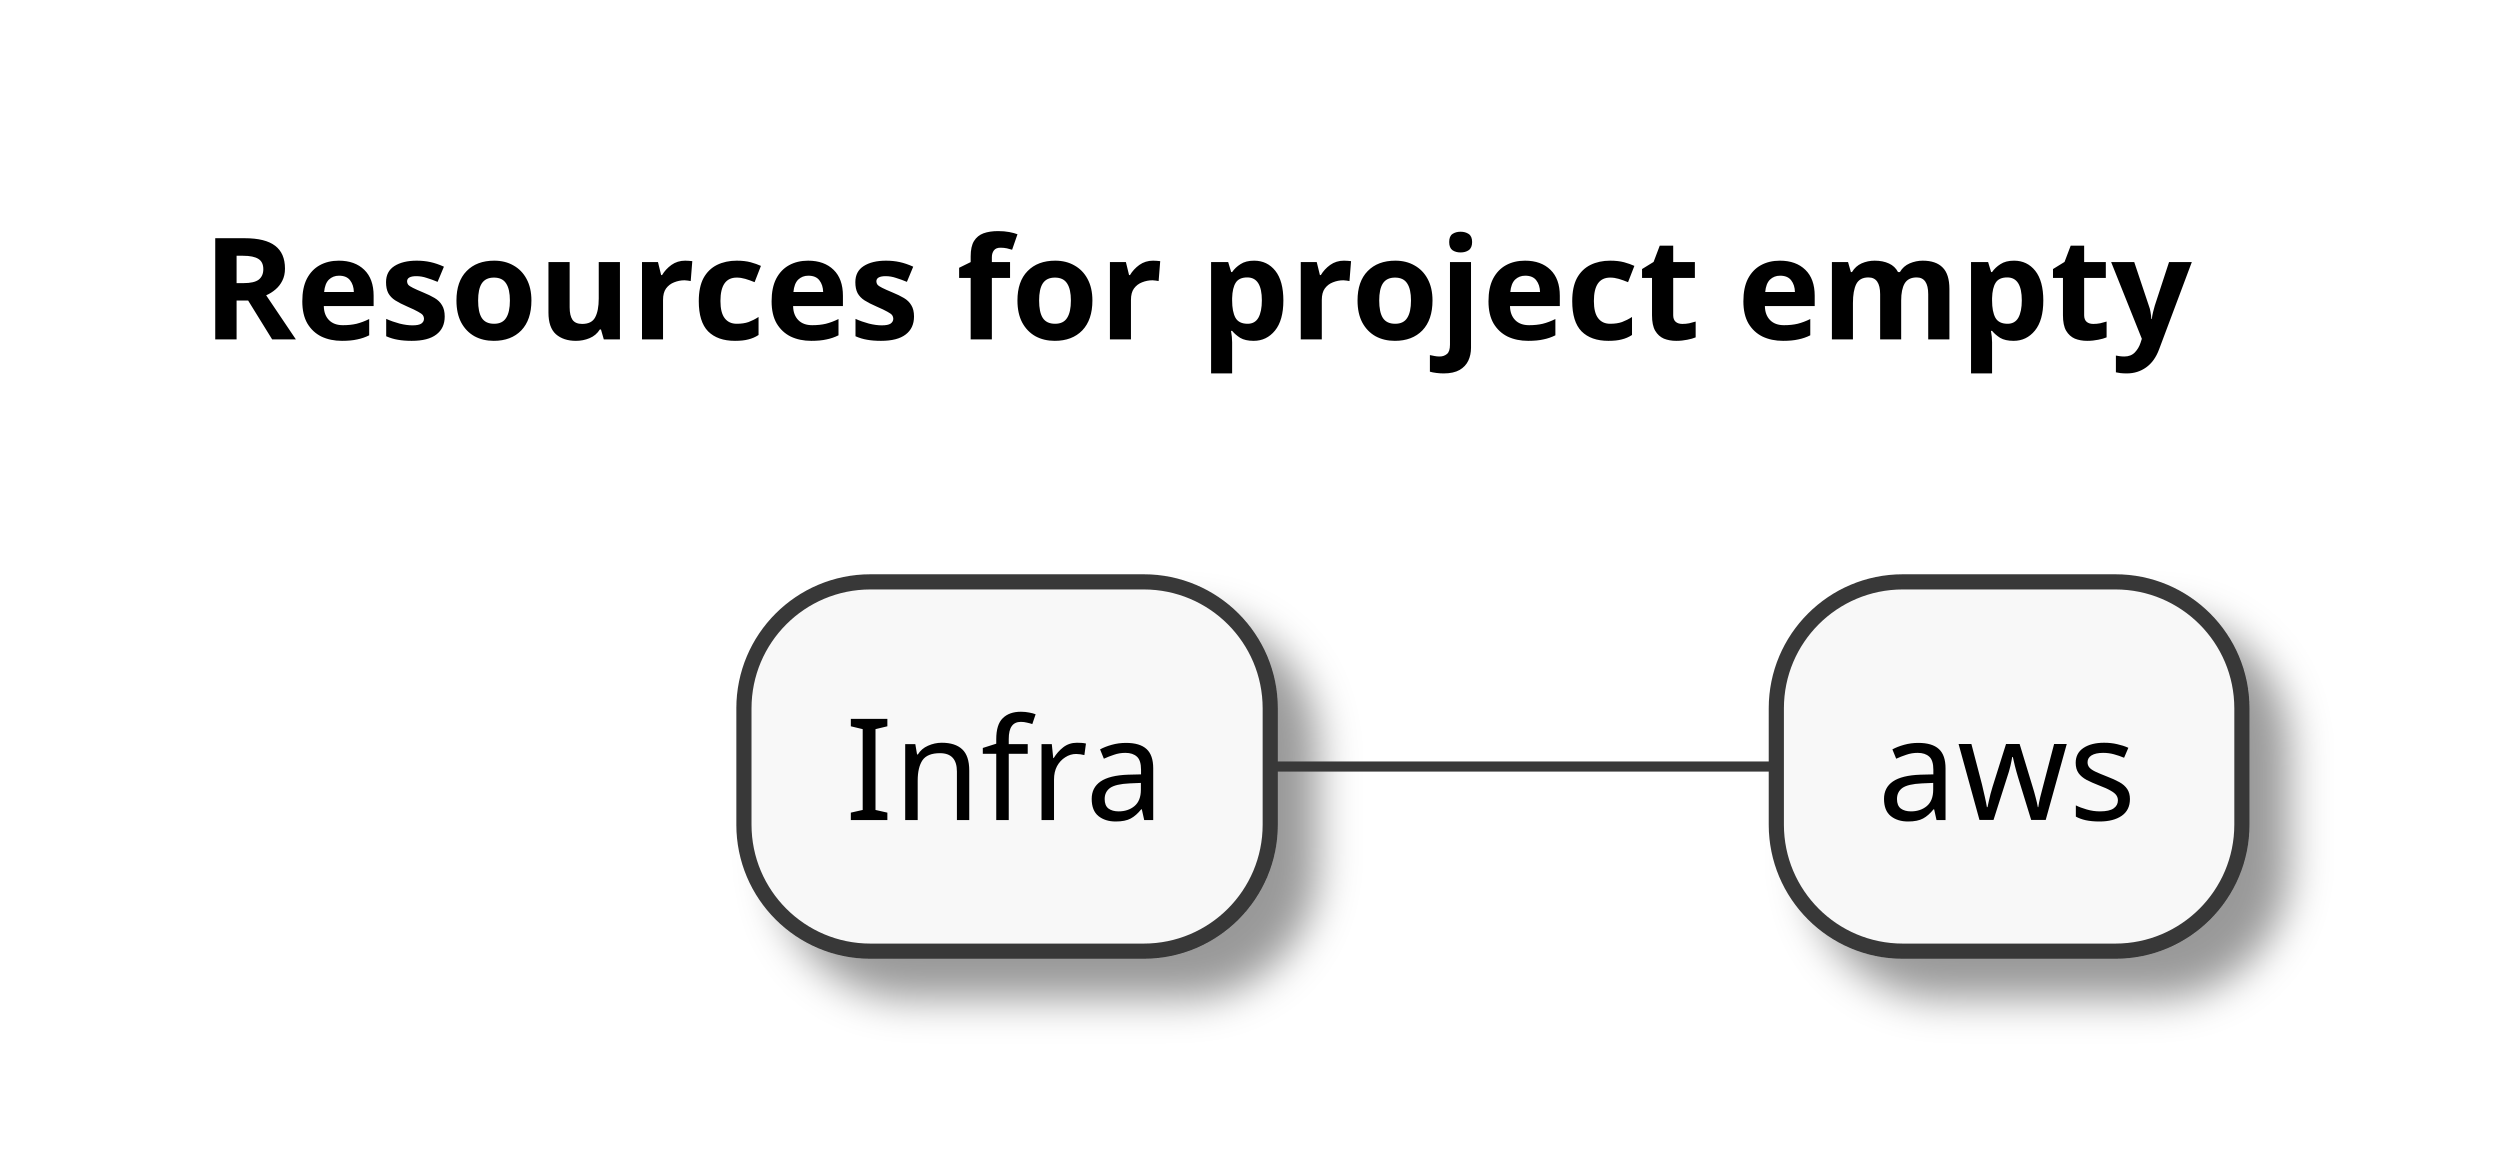
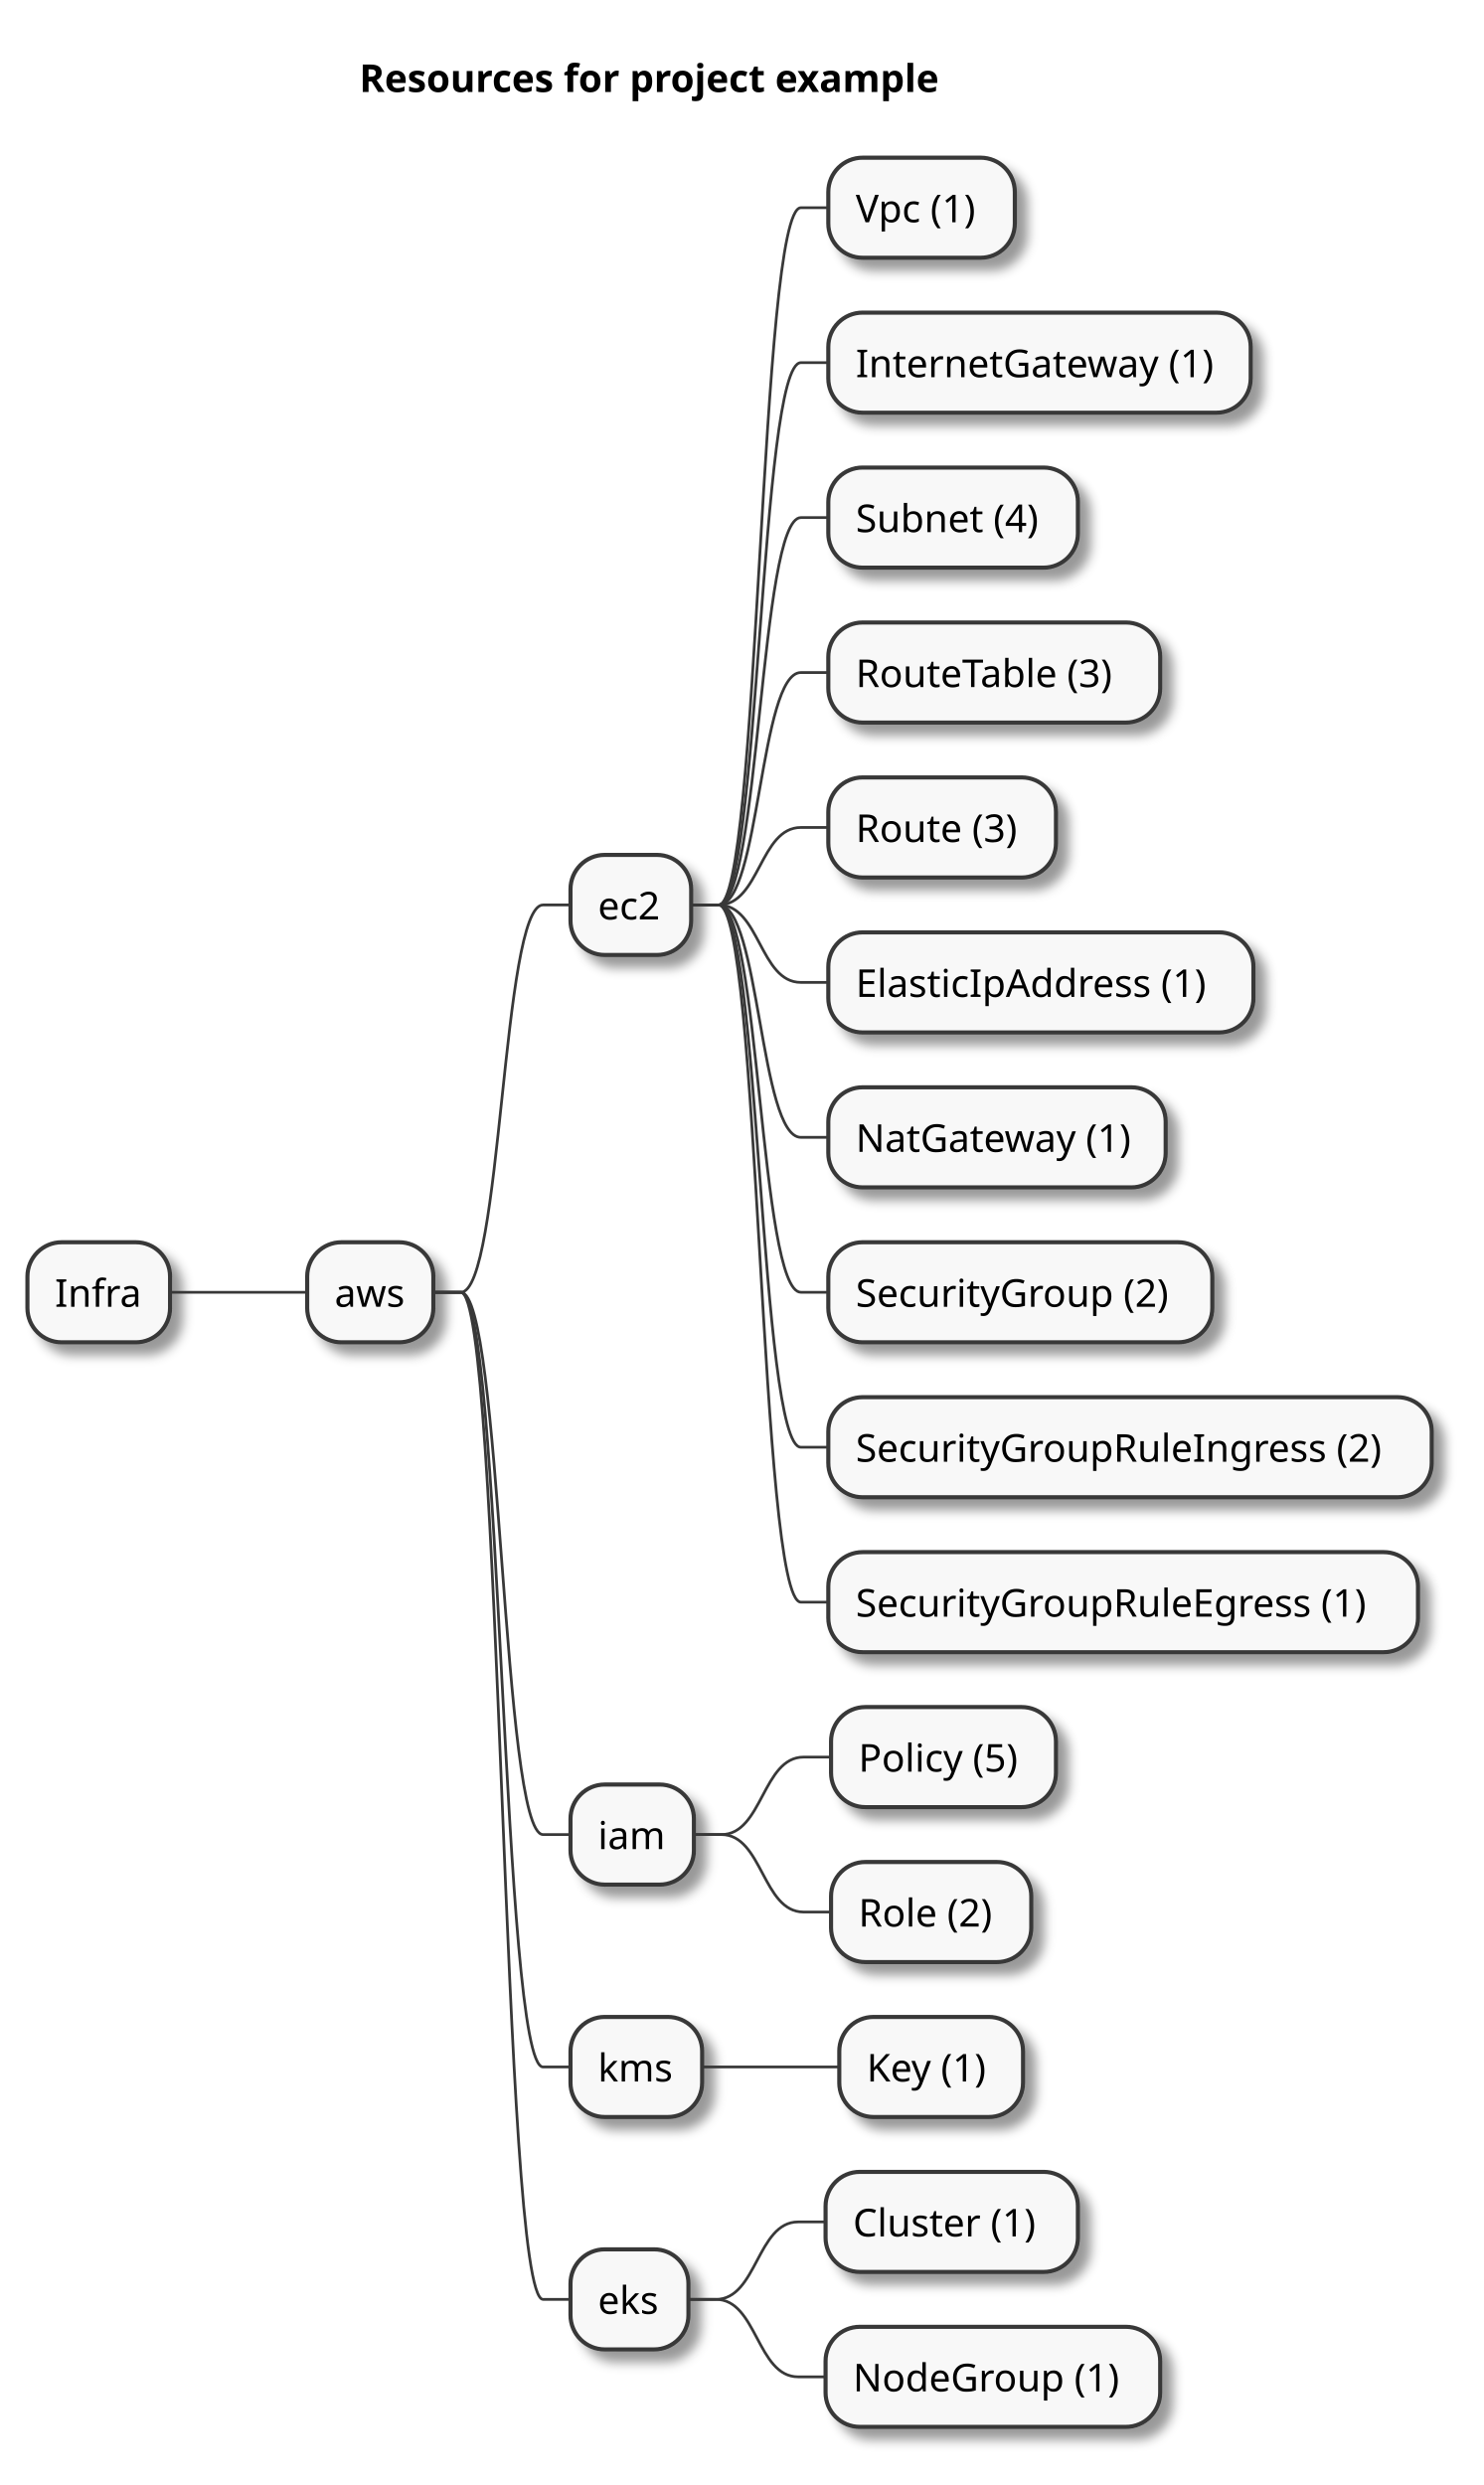
- <svg xmlns="http://www.w3.org/2000/svg" contentScriptType="application/ecmascript" contentStyleType="text/css" height="115px" preserveAspectRatio="none" style="width:247px;height:115px;background:#FFFFFF;" version="1.1" viewBox="0 0 247 115" width="247px" zoomAndPan="magnify">
+ <svg xmlns="http://www.w3.org/2000/svg" contentScriptType="application/ecmascript" contentStyleType="text/css" height="906px" preserveAspectRatio="none" style="width:541px;height:906px;background:#FFFFFF;" version="1.1" viewBox="0 0 541 906" width="541px" zoomAndPan="magnify">
  <defs>
-     <filter height="300%" id="fkoapik3v1n9u" width="300%" x="-1" y="-1">
+     <filter height="300%" id="f1lvg1h9hvivlr" width="300%" x="-1" y="-1">
      <feGaussianBlur result="blurOut" stdDeviation="2.0" />
      <feColorMatrix in="blurOut" result="blurOut2" type="matrix" values="0 0 0 0 0 0 0 0 0 0 0 0 0 0 0 0 0 0 .4 0" />
      <feOffset dx="4.0" dy="4.0" in="blurOut2" result="blurOut3" />
      <feBlend in="SourceGraphic" in2="blurOut3" mode="normal" />
    </filter>
  </defs>
  <g>
-     <rect fill="none" height="26.488" style="stroke:none;stroke-width:1.0;" width="214" x="15" y="15" />
-     <text fill="#000000" font-family="sans-serif" font-size="14" font-weight="bold" lengthAdjust="spacing" textLength="204" x="20" y="33.535">Resources for project empty</text>
-     <rect fill="#F8F8F8" filter="url(#fkoapik3v1n9u)" height="36.488" rx="12.5" ry="12.5" style="stroke:#383838;stroke-width:1.5;" width="52" x="73.5" y="57.488" />
-     <text fill="#000000" font-family="sans-serif" font-size="14" lengthAdjust="spacing" textLength="32" x="83.5" y="81.023">Infra</text>
-     <rect fill="#F8F8F8" filter="url(#fkoapik3v1n9u)" height="36.488" rx="12.5" ry="12.5" style="stroke:#383838;stroke-width:1.5;" width="46" x="175.5" y="57.488" />
-     <text fill="#000000" font-family="sans-serif" font-size="14" lengthAdjust="spacing" textLength="26" x="185.5" y="81.023">aws</text>
-     <path d="M125.5,75.732 L135.5,75.732 C150.5,75.732 150.5,75.732 165.5,75.732 L175.5,75.732 " fill="none" style="stroke:#383838;stroke-width:1.0;" />
+     <rect fill="none" height="26.488" style="stroke:none;stroke-width:1.0;" width="229" x="126" y="15" />
+     <text fill="#000000" font-family="sans-serif" font-size="14" font-weight="bold" lengthAdjust="spacing" textLength="219" x="131" y="33.535">Resources for project example</text>
+     <rect fill="#F8F8F8" filter="url(#f1lvg1h9hvivlr)" height="36.488" rx="12.5" ry="12.5" style="stroke:#383838;stroke-width:1.5;" width="52" x="10" y="452.906" />
+     <text fill="#000000" font-family="sans-serif" font-size="14" lengthAdjust="spacing" textLength="32" x="20" y="476.441">Infra</text>
+     <rect fill="#F8F8F8" filter="url(#f1lvg1h9hvivlr)" height="36.488" rx="12.5" ry="12.5" style="stroke:#383838;stroke-width:1.5;" width="46" x="112" y="452.906" />
+     <text fill="#000000" font-family="sans-serif" font-size="14" lengthAdjust="spacing" textLength="26" x="122" y="476.441">aws</text>
+     <rect fill="#F8F8F8" filter="url(#f1lvg1h9hvivlr)" height="36.488" rx="12.5" ry="12.5" style="stroke:#383838;stroke-width:1.5;" width="44" x="208" y="311.685" />
+     <text fill="#000000" font-family="sans-serif" font-size="14" lengthAdjust="spacing" textLength="24" x="218" y="335.221">ec2</text>
+     <rect fill="#F8F8F8" filter="url(#f1lvg1h9hvivlr)" height="36.488" rx="12.5" ry="12.5" style="stroke:#383838;stroke-width:1.5;" width="68" x="302" y="57.488" />
+     <text fill="#000000" font-family="sans-serif" font-size="14" lengthAdjust="spacing" textLength="48" x="312" y="81.023">Vpc (1)</text>
+     <path d="M252,329.93 L262,329.93 C277,329.93 277,75.732 292,75.732 L302,75.732 " fill="none" style="stroke:#383838;stroke-width:1.0;" />
+     <rect fill="#F8F8F8" filter="url(#f1lvg1h9hvivlr)" height="36.488" rx="12.5" ry="12.5" style="stroke:#383838;stroke-width:1.5;" width="154" x="302" y="113.977" />
+     <text fill="#000000" font-family="sans-serif" font-size="14" lengthAdjust="spacing" textLength="134" x="312" y="137.512">InternetGateway (1)</text>
+     <path d="M252,329.93 L262,329.93 C277,329.93 277,132.221 292,132.221 L302,132.221 " fill="none" style="stroke:#383838;stroke-width:1.0;" />
+     <rect fill="#F8F8F8" filter="url(#f1lvg1h9hvivlr)" height="36.488" rx="12.5" ry="12.5" style="stroke:#383838;stroke-width:1.5;" width="91" x="302" y="170.465" />
+     <text fill="#000000" font-family="sans-serif" font-size="14" lengthAdjust="spacing" textLength="71" x="312" y="194">Subnet (4)</text>
+     <path d="M252,329.93 L262,329.93 C277,329.93 277,188.709 292,188.709 L302,188.709 " fill="none" style="stroke:#383838;stroke-width:1.0;" />
+     <rect fill="#F8F8F8" filter="url(#f1lvg1h9hvivlr)" height="36.488" rx="12.5" ry="12.5" style="stroke:#383838;stroke-width:1.5;" width="121" x="302" y="226.953" />
+     <text fill="#000000" font-family="sans-serif" font-size="14" lengthAdjust="spacing" textLength="101" x="312" y="250.488">RouteTable (3)</text>
+     <path d="M252,329.93 L262,329.93 C277,329.93 277,245.197 292,245.197 L302,245.197 " fill="none" style="stroke:#383838;stroke-width:1.0;" />
+     <rect fill="#F8F8F8" filter="url(#f1lvg1h9hvivlr)" height="36.488" rx="12.5" ry="12.5" style="stroke:#383838;stroke-width:1.5;" width="83" x="302" y="283.441" />
+     <text fill="#000000" font-family="sans-serif" font-size="14" lengthAdjust="spacing" textLength="63" x="312" y="306.977">Route (3)</text>
+     <path d="M252,329.93 L262,329.93 C277,329.93 277,301.685 292,301.685 L302,301.685 " fill="none" style="stroke:#383838;stroke-width:1.0;" />
+     <rect fill="#F8F8F8" filter="url(#f1lvg1h9hvivlr)" height="36.488" rx="12.5" ry="12.5" style="stroke:#383838;stroke-width:1.5;" width="155" x="302" y="339.93" />
+     <text fill="#000000" font-family="sans-serif" font-size="14" lengthAdjust="spacing" textLength="135" x="312" y="363.465">ElasticIpAddress (1)</text>
+     <path d="M252,329.93 L262,329.93 C277,329.93 277,358.174 292,358.174 L302,358.174 " fill="none" style="stroke:#383838;stroke-width:1.0;" />
+     <rect fill="#F8F8F8" filter="url(#f1lvg1h9hvivlr)" height="36.488" rx="12.5" ry="12.5" style="stroke:#383838;stroke-width:1.5;" width="123" x="302" y="396.418" />
+     <text fill="#000000" font-family="sans-serif" font-size="14" lengthAdjust="spacing" textLength="103" x="312" y="419.953">NatGateway (1)</text>
+     <path d="M252,329.93 L262,329.93 C277,329.93 277,414.662 292,414.662 L302,414.662 " fill="none" style="stroke:#383838;stroke-width:1.0;" />
+     <rect fill="#F8F8F8" filter="url(#f1lvg1h9hvivlr)" height="36.488" rx="12.5" ry="12.5" style="stroke:#383838;stroke-width:1.5;" width="140" x="302" y="452.906" />
+     <text fill="#000000" font-family="sans-serif" font-size="14" lengthAdjust="spacing" textLength="120" x="312" y="476.441">SecurityGroup (2)</text>
+     <path d="M252,329.93 L262,329.93 C277,329.93 277,471.15 292,471.15 L302,471.15 " fill="none" style="stroke:#383838;stroke-width:1.0;" />
+     <rect fill="#F8F8F8" filter="url(#f1lvg1h9hvivlr)" height="36.488" rx="12.5" ry="12.5" style="stroke:#383838;stroke-width:1.5;" width="220" x="302" y="509.394" />
+     <text fill="#000000" font-family="sans-serif" font-size="14" lengthAdjust="spacing" textLength="200" x="312" y="532.93">SecurityGroupRuleIngress (2)</text>
+     <path d="M252,329.93 L262,329.93 C277,329.93 277,527.639 292,527.639 L302,527.639 " fill="none" style="stroke:#383838;stroke-width:1.0;" />
+     <rect fill="#F8F8F8" filter="url(#f1lvg1h9hvivlr)" height="36.488" rx="12.5" ry="12.5" style="stroke:#383838;stroke-width:1.5;" width="215" x="302" y="565.883" />
+     <text fill="#000000" font-family="sans-serif" font-size="14" lengthAdjust="spacing" textLength="195" x="312" y="589.418">SecurityGroupRuleEgress (1)</text>
+     <path d="M252,329.93 L262,329.93 C277,329.93 277,584.127 292,584.127 L302,584.127 " fill="none" style="stroke:#383838;stroke-width:1.0;" />
+     <path d="M158,471.15 L168,471.15 C183,471.15 183,329.93 198,329.93 L208,329.93 " fill="none" style="stroke:#383838;stroke-width:1.0;" />
+     <rect fill="#F8F8F8" filter="url(#f1lvg1h9hvivlr)" height="36.488" rx="12.5" ry="12.5" style="stroke:#383838;stroke-width:1.5;" width="45" x="208" y="650.615" />
+     <text fill="#000000" font-family="sans-serif" font-size="14" lengthAdjust="spacing" textLength="25" x="218" y="674.15">iam</text>
+     <rect fill="#F8F8F8" filter="url(#f1lvg1h9hvivlr)" height="36.488" rx="12.5" ry="12.5" style="stroke:#383838;stroke-width:1.5;" width="82" x="303" y="622.371" />
+     <text fill="#000000" font-family="sans-serif" font-size="14" lengthAdjust="spacing" textLength="62" x="313" y="645.906">Policy (5)</text>
+     <path d="M253,668.859 L263,668.859 C278,668.859 278,640.615 293,640.615 L303,640.615 " fill="none" style="stroke:#383838;stroke-width:1.0;" />
+     <rect fill="#F8F8F8" filter="url(#f1lvg1h9hvivlr)" height="36.488" rx="12.5" ry="12.5" style="stroke:#383838;stroke-width:1.5;" width="73" x="303" y="678.859" />
+     <text fill="#000000" font-family="sans-serif" font-size="14" lengthAdjust="spacing" textLength="53" x="313" y="702.394">Role (2)</text>
+     <path d="M253,668.859 L263,668.859 C278,668.859 278,697.104 293,697.104 L303,697.104 " fill="none" style="stroke:#383838;stroke-width:1.0;" />
+     <path d="M158,471.15 L168,471.15 C183,471.15 183,668.859 198,668.859 L208,668.859 " fill="none" style="stroke:#383838;stroke-width:1.0;" />
+     <rect fill="#F8F8F8" filter="url(#f1lvg1h9hvivlr)" height="36.488" rx="12.5" ry="12.5" style="stroke:#383838;stroke-width:1.5;" width="48" x="208" y="735.348" />
+     <text fill="#000000" font-family="sans-serif" font-size="14" lengthAdjust="spacing" textLength="28" x="218" y="758.883">kms</text>
+     <rect fill="#F8F8F8" filter="url(#f1lvg1h9hvivlr)" height="36.488" rx="12.5" ry="12.5" style="stroke:#383838;stroke-width:1.5;" width="67" x="306" y="735.348" />
+     <text fill="#000000" font-family="sans-serif" font-size="14" lengthAdjust="spacing" textLength="47" x="316" y="758.883">Key (1)</text>
+     <path d="M256,753.592 L266,753.592 C281,753.592 281,753.592 296,753.592 L306,753.592 " fill="none" style="stroke:#383838;stroke-width:1.0;" />
+     <path d="M158,471.15 L168,471.15 C183,471.15 183,753.592 198,753.592 L208,753.592 " fill="none" style="stroke:#383838;stroke-width:1.0;" />
+     <rect fill="#F8F8F8" filter="url(#f1lvg1h9hvivlr)" height="36.488" rx="12.5" ry="12.5" style="stroke:#383838;stroke-width:1.5;" width="43" x="208" y="820.08" />
+     <text fill="#000000" font-family="sans-serif" font-size="14" lengthAdjust="spacing" textLength="23" x="218" y="843.615">eks</text>
+     <rect fill="#F8F8F8" filter="url(#f1lvg1h9hvivlr)" height="36.488" rx="12.5" ry="12.5" style="stroke:#383838;stroke-width:1.5;" width="92" x="301" y="791.836" />
+     <text fill="#000000" font-family="sans-serif" font-size="14" lengthAdjust="spacing" textLength="72" x="311" y="815.371">Cluster (1)</text>
+     <path d="M251,838.324 L261,838.324 C276,838.324 276,810.08 291,810.08 L301,810.08 " fill="none" style="stroke:#383838;stroke-width:1.0;" />
+     <rect fill="#F8F8F8" filter="url(#f1lvg1h9hvivlr)" height="36.488" rx="12.5" ry="12.5" style="stroke:#383838;stroke-width:1.5;" width="122" x="301" y="848.324" />
+     <text fill="#000000" font-family="sans-serif" font-size="14" lengthAdjust="spacing" textLength="102" x="311" y="871.859">NodeGroup (1)</text>
+     <path d="M251,838.324 L261,838.324 C276,838.324 276,866.568 291,866.568 L301,866.568 " fill="none" style="stroke:#383838;stroke-width:1.0;" />
+     <path d="M158,471.15 L168,471.15 C183,471.15 183,838.324 198,838.324 L208,838.324 " fill="none" style="stroke:#383838;stroke-width:1.0;" />
+     <path d="M62,471.15 L72,471.15 C87,471.15 87,471.15 102,471.15 L112,471.15 " fill="none" style="stroke:#383838;stroke-width:1.0;" />
  </g>
</svg>
